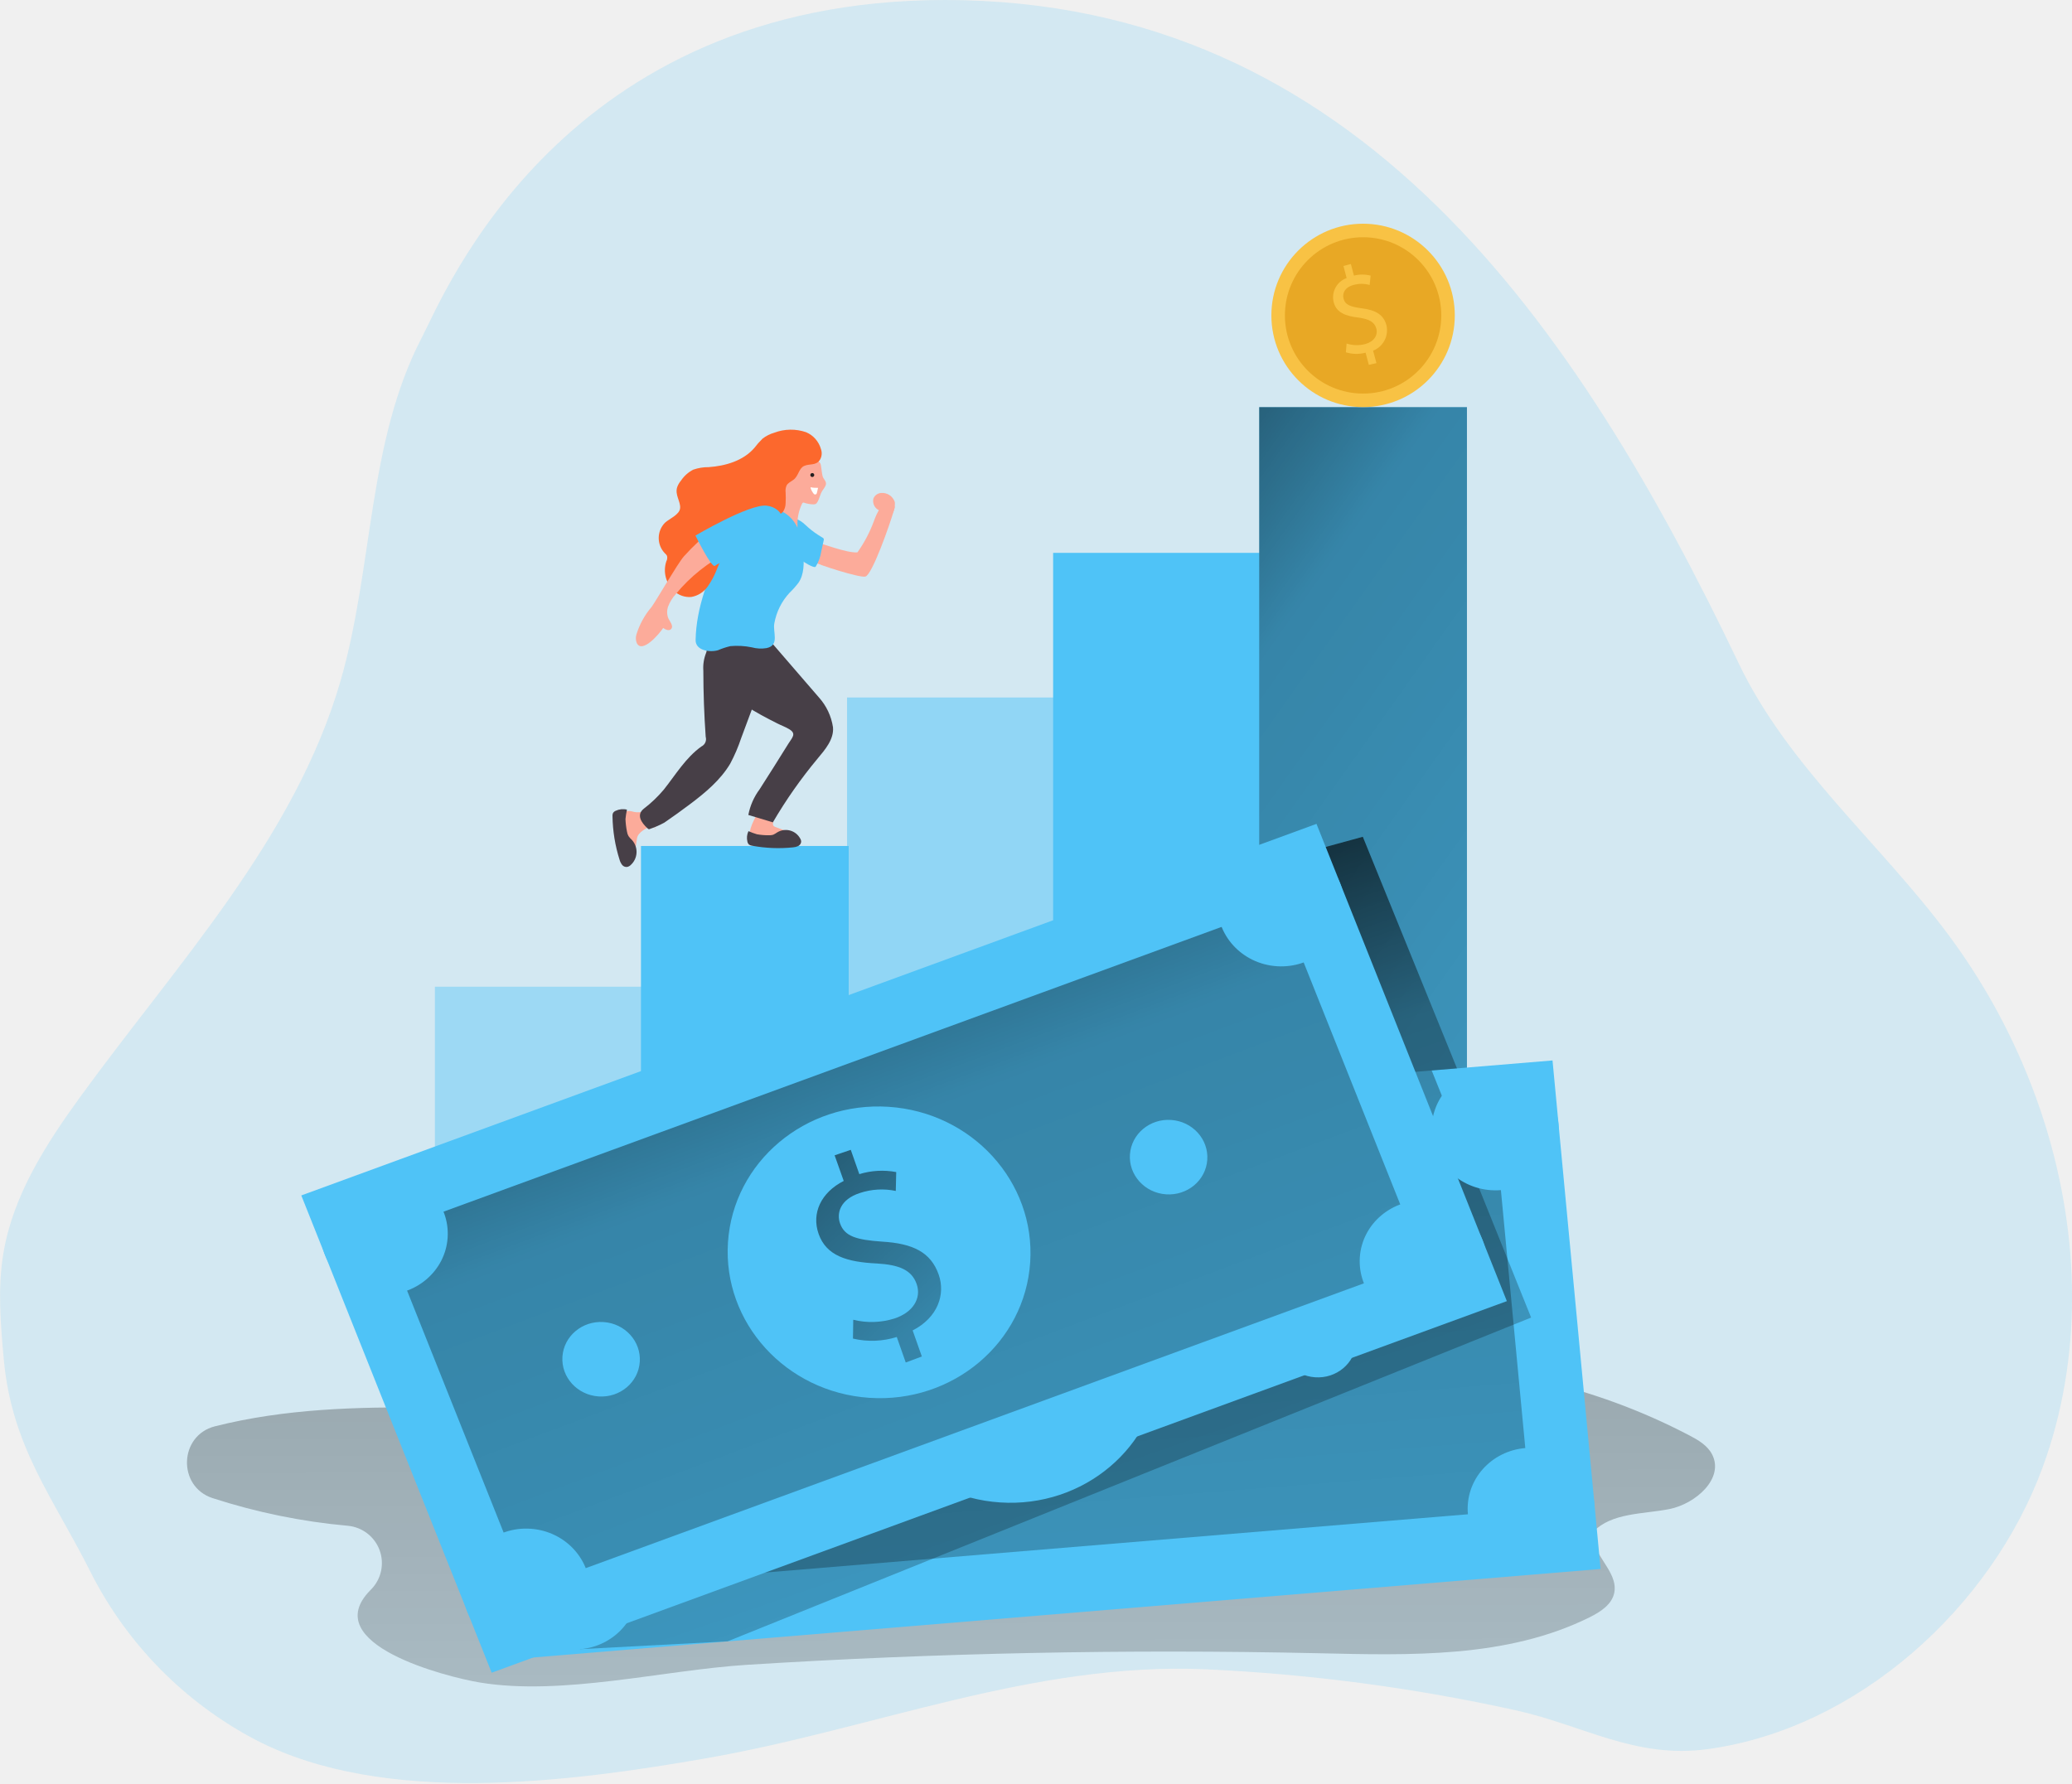
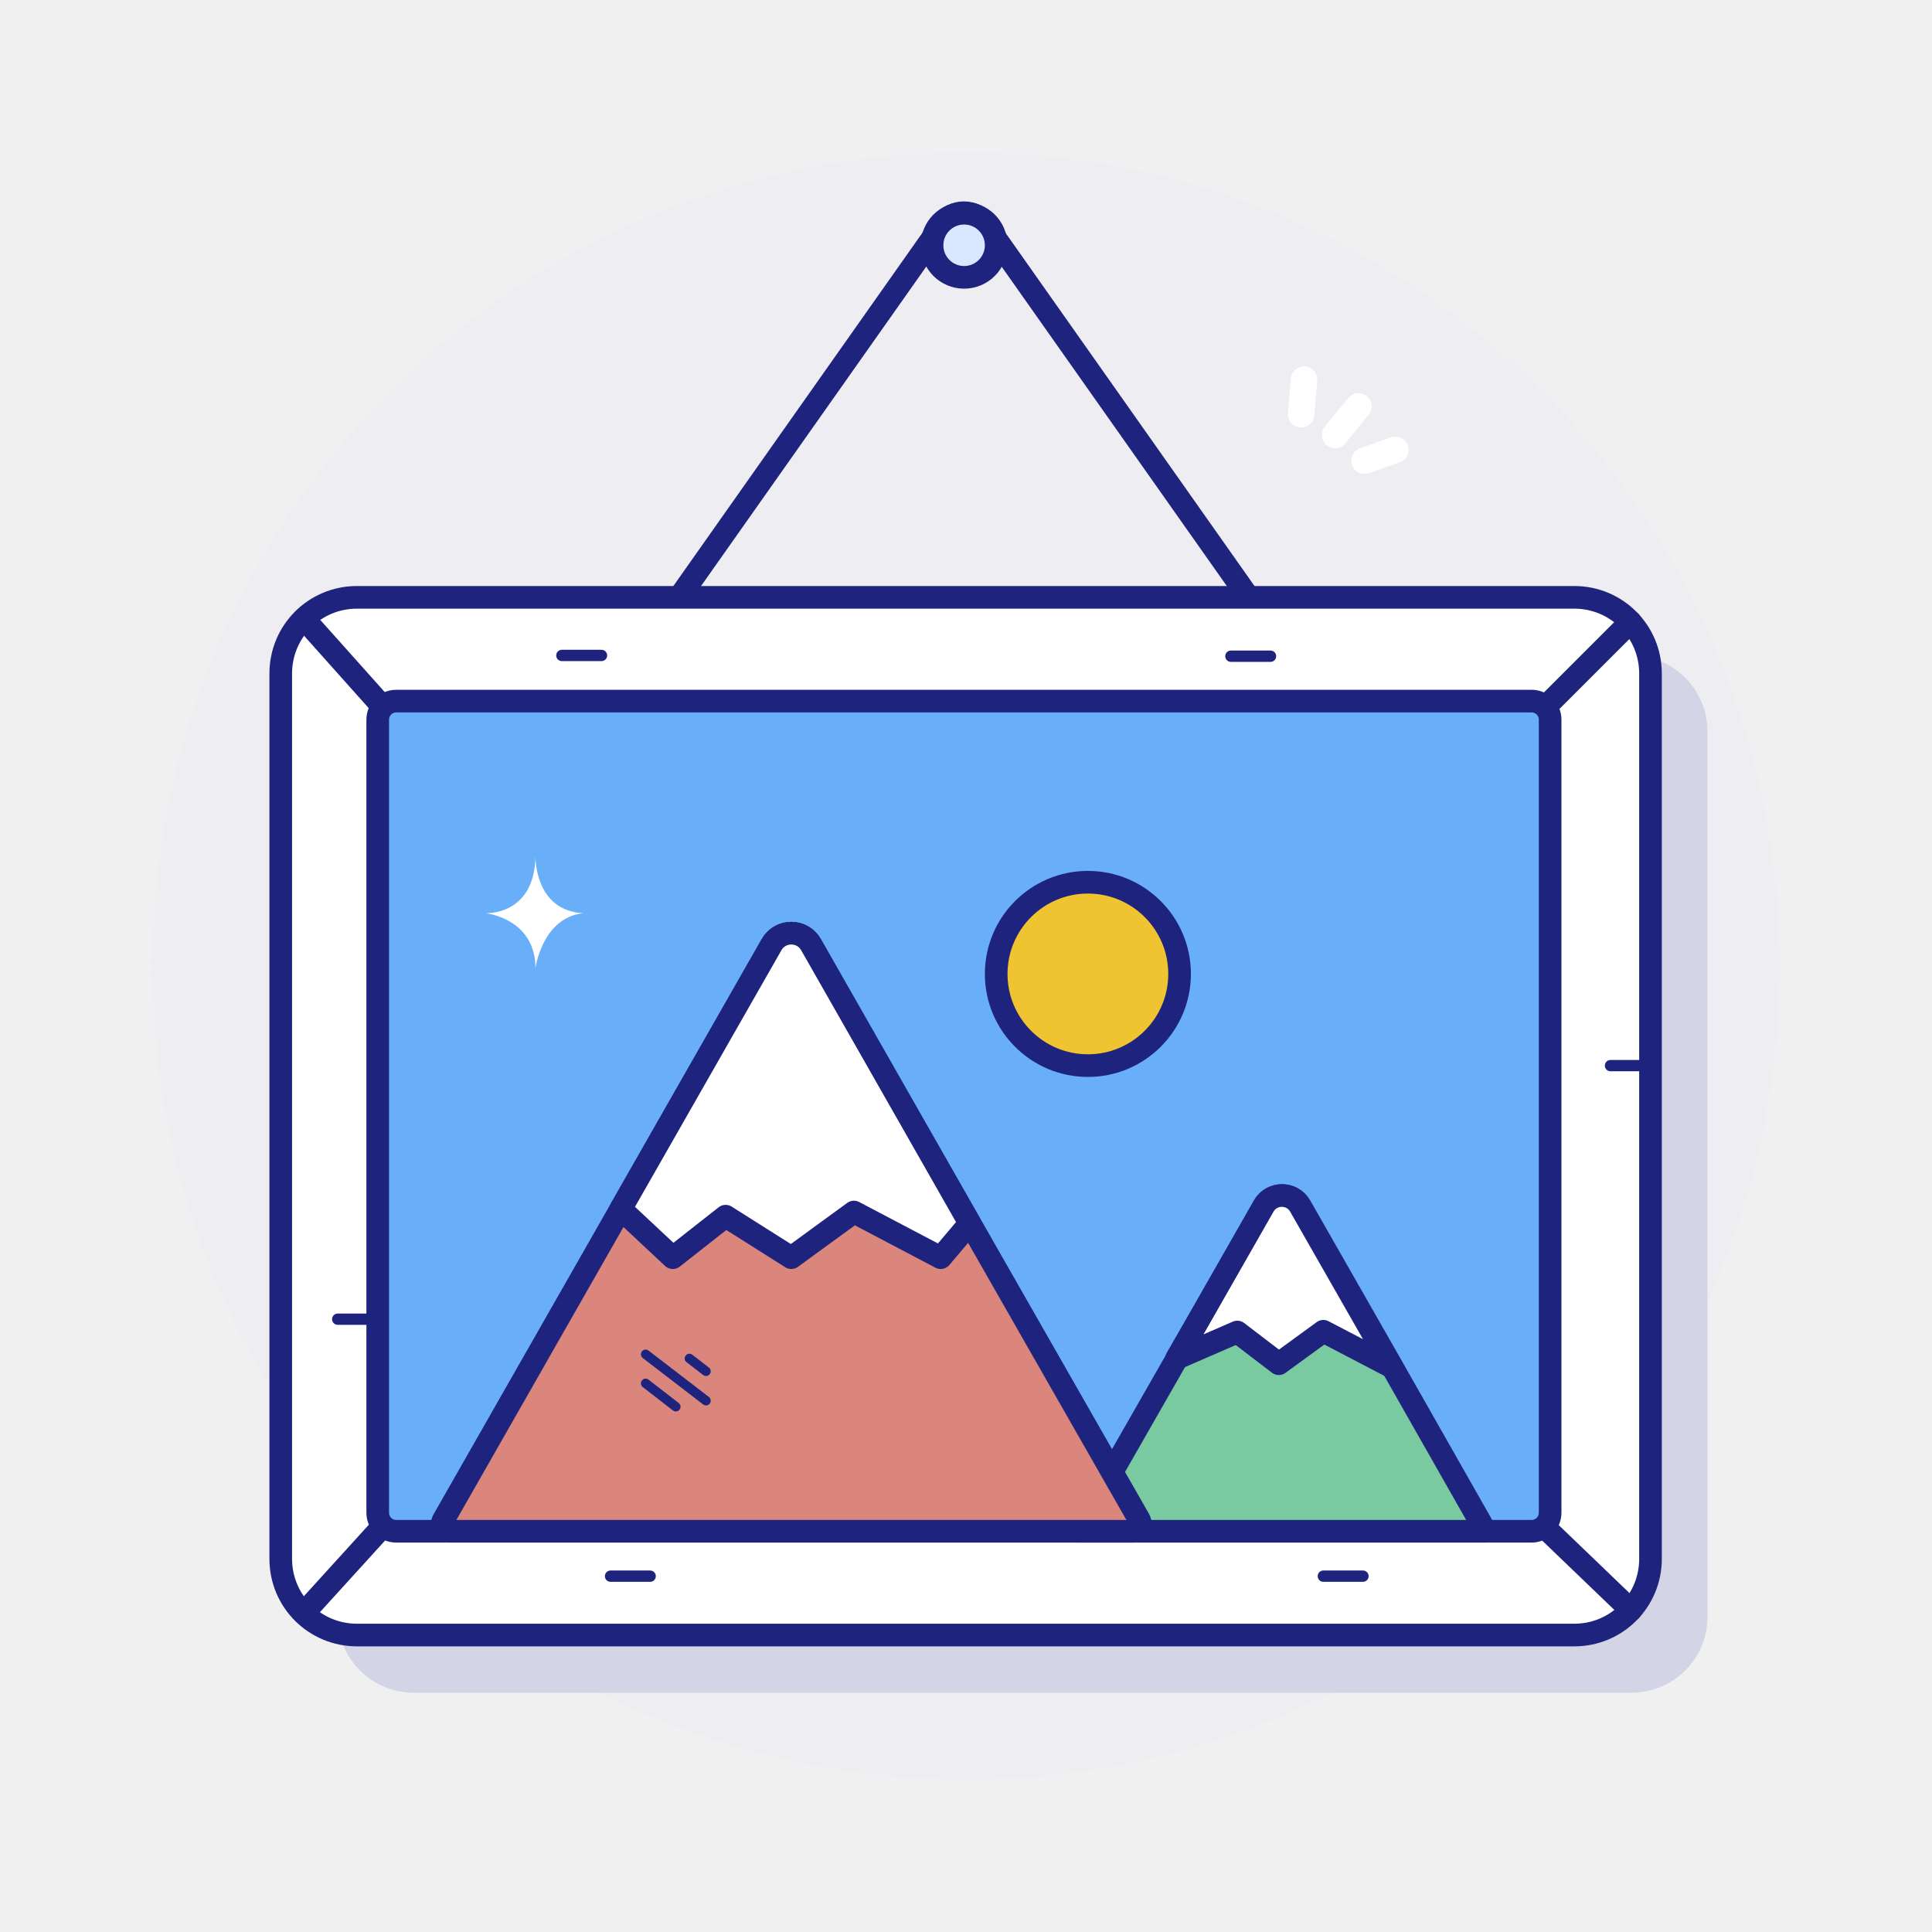
- <svg xmlns="http://www.w3.org/2000/svg" xmlns:xlink="http://www.w3.org/1999/xlink" data-name="Layer 1" viewBox="0 0 378.44 325.79">
-   <defs>
-     <linearGradient id="a" x1="191.25" y1="158.09" x2="192.05" y2="476.39" gradientUnits="userSpaceOnUse">
-       <stop offset=".01" />
-       <stop offset=".08" stop-opacity=".69" />
-       <stop offset=".21" stop-opacity=".32" />
-       <stop offset="1" stop-opacity="0" />
-     </linearGradient>
-     <linearGradient id="c" x1="153.7" y1="76.33" x2="494.53" y2="317.88" xlink:href="#a" />
-     <linearGradient id="b" x1="-794.43" y1="3080.09" x2="-800.45" y2="2521.18" gradientTransform="matrix(1 -.09 -.09 -1 1238.09 3066.63)" gradientUnits="userSpaceOnUse">
-       <stop offset=".01" />
-       <stop offset=".13" stop-opacity=".69" />
-       <stop offset=".25" stop-opacity=".32" />
-       <stop offset="1" stop-opacity="0" />
-     </linearGradient>
-     <linearGradient id="d" x1="153.04" y1="153.04" x2="254.24" y2="445.05" xlink:href="#a" />
-     <linearGradient id="e" x1="-830.51" y1="2995.42" x2="-626.59" y2="2515.18" gradientTransform="matrix(1 -.09 -.09 -1 1233.14 3058.69)" xlink:href="#b" />
-     <linearGradient id="f" x1="-380.13" y1="3379.83" x2="-386.16" y2="2820.37" gradientTransform="scale(1 -1) rotate(21.2 9102.062 2922.28)" xlink:href="#b" />
-     <linearGradient id="g" x1="-416.66" y1="3296.14" x2="-210.79" y2="2811.34" gradientTransform="scale(1 -1) rotate(21.2 9094.739 2897.204)" xlink:href="#b" />
-   </defs>
-   <path d="M373.5 205.35a116.22 116.22 0 00-17.6-34.53c-12.51-16.82-29.29-30.71-38.33-49.62C288.09 59.56 247.94.06 172.65 0 102.72 0 81.2 53.7 77.08 61.59c-10 19.15-8.87 42.08-14.89 62.83-8.39 28.89-29.91 51.69-47.56 76-6.26 8.64-12.23 17.94-14 28.46-1.08 6.44-.53 13 .07 19.54 1.47 15.91 9 25.15 15.77 38.63a70.55 70.55 0 0030.32 30.85c23.44 12.09 57.17 7.69 82.37 3.28 30.55-5.34 59.59-17.61 91.13-16.22a332.78 332.78 0 0156.48 7.47c12.56 2.78 21.88 8.92 35.15 7.11 27.43-3.75 51.77-25.94 61.14-51.43 7.37-20.05 6.85-42.23.44-62.76z" fill="#4fc3f7" opacity=".18" style="isolation:isolate" />
-   <path d="M85.64 302.29l-.16.16c-9.72 9.85 13.91 15.85 20 16.86 15.06 2.49 33.52-2.26 48.76-3.23q52-3.27 104.25-2.12c16.88.38 34.57.94 49.7-6.57 2-1 4.07-2.34 4.49-4.49.79-4-4.53-7.17-3.84-11.14 3.45-3.51 9.05-3.18 13.88-4.13s10.09-5.62 7.82-10c-.84-1.63-2.53-2.62-4.16-3.47-18.05-9.44-35.92-12.74-56.28-14.06-45.51-2.93-89.1 2.28-134.1 7.9-26.65 3.33-53.12-2-78.91 4.51-6.57 1.67-6.87 11-.44 13.11a113.05 113.05 0 0024.73 5.06 6.85 6.85 0 014.26 11.61z" transform="translate(-17.84 -11.94)" fill="url(#a)" />
-   <path fill="#4fc3f7" d="M79.43 180.26h37.94v33.05H79.43z" opacity=".41" />
-   <path fill="#4fc3f7" d="M117.07 154.55h37.94v58.75h-37.94z" />
-   <path fill="#4fc3f7" d="M154.71 127.42h37.94v85.89h-37.94z" opacity=".5" />
-   <path fill="#4fc3f7" d="M192.35 101h37.94v112.3h-37.94z" />
-   <path fill="#4fc3f7" d="M229.99 74.38h37.94v138.93h-37.94z" />
-   <path fill="url(#c)" d="M229.99 74.38h37.94v138.93h-37.94z" />
-   <path fill="#4fc3f7" d="M85.7 210.14l197.86-16.41 8.78 92.9-197.87 16.41-8.77-92.9z" />
-   <path fill="url(#b)" d="M98.33 220.78l174.75-14.49 6.56 69.39-174.75 14.49-6.56-69.39z" />
-   <path fill="url(#d)" d="M132.89 299.85l146.76-59.15-18.16-45.14 4.62-.38-17.2-42.31-25 6.85-11.84 8.7-106.13 132.86 26.95-1.43z" />
-   <ellipse cx="202.25" cy="259.82" rx="26.64" ry="27.66" transform="rotate(-86.23 186.963 263.38)" fill="#4fc3f7" />
-   <path d="M201.24 280.45l-.26-4.92a14.92 14.92 0 01-7.78-1.82l1-3.28a13.81 13.81 0 007.29 1.75c3.58-.16 5.86-2.23 5.72-5s-2.18-4.21-6-5.51c-5.22-1.7-8.49-3.78-8.71-8-.22-4 2.57-7.17 7.15-8.1l-.26-4.91 3.11-.15.24 4.68a14.14 14.14 0 016.6 1.4l-1.05 3.3a12.45 12.45 0 00-6.4-1.37c-3.86.17-5.19 2.46-5.09 4.39.14 2.5 2.06 3.67 6.47 5.22 5.29 1.79 8 4.19 8.24 8.48.2 3.81-2.37 7.51-7.47 8.56l.26 5z" transform="translate(-17.84 -11.94)" fill="url(#e)" />
-   <ellipse cx="147.81" cy="265.22" rx="6.81" ry="7.08" transform="rotate(-86.23 132.52 268.779)" fill="#4fc3f7" />
-   <ellipse cx="256.85" cy="256.18" rx="6.81" ry="7.08" transform="rotate(-86 242.664 259.178)" fill="#4fc3f7" />
-   <ellipse cx="290.93" cy="218.22" rx="11.17" ry="11.6" transform="rotate(-86.23 275.641 221.777)" fill="#4fc3f7" />
-   <ellipse cx="297.49" cy="287.59" rx="11.17" ry="11.6" transform="rotate(-86.23 282.21 291.154)" fill="#4fc3f7" />
-   <ellipse cx="116.17" cy="232.71" rx="11.17" ry="11.6" transform="rotate(-86.23 100.878 236.276)" fill="#4fc3f7" />
-   <ellipse cx="122.74" cy="302.08" rx="11.17" ry="11.6" transform="rotate(-86.23 107.451 305.648)" fill="#4fc3f7" />
-   <path fill="#4fc3f7" d="M55.03 218.39l185.42-67.88 34.77 87.19L89.8 305.58l-34.77-87.19z" />
-   <path fill="url(#f)" d="M70.18 225.32l163.76-59.95 25.98 65.12-163.76 59.95-25.98-65.12z" />
-   <ellipse cx="178.4" cy="240.71" rx="26.64" ry="27.66" transform="rotate(-86.23 163.11 244.274)" fill="#4fc3f7" />
-   <path d="M183.27 260.85l-1.64-4.66a15.05 15.05 0 01-8 .29l.05-3.44a13.85 13.85 0 007.5-.22c3.4-1.1 5-3.7 4.08-6.31S182 243 178 242.76c-5.5-.26-9.23-1.41-10.64-5.39-1.34-3.8.44-7.58 4.58-9.69l-1.66-4.68 2.95-1 1.56 4.44a14.11 14.11 0 016.74-.38l-.08 3.45a12.52 12.52 0 00-6.54.37c-3.66 1.18-4.29 3.73-3.64 5.56.84 2.38 3 3 7.69 3.33 5.59.33 8.88 1.92 10.32 6 1.28 3.62-.14 7.86-4.75 10.22l1.68 4.76z" transform="translate(-17.84 -11.94)" fill="url(#g)" />
-   <ellipse cx="127.63" cy="260.24" rx="6.81" ry="7.08" transform="rotate(-86.23 112.342 263.806)" fill="#4fc3f7" />
-   <ellipse cx="229.81" cy="222.84" rx="6.81" ry="7.08" transform="rotate(-86 215.488 225.894)" fill="#4fc3f7" />
-   <ellipse cx="251.79" cy="177.3" rx="11.17" ry="11.6" transform="rotate(-86.23 236.501 180.862)" fill="#4fc3f7" />
-   <ellipse cx="277.77" cy="242.4" rx="11.17" ry="11.6" transform="rotate(-86.23 262.483 245.957)" fill="#4fc3f7" />
-   <ellipse cx="88.02" cy="237.26" rx="11.17" ry="11.6" transform="rotate(-86.23 72.731 240.82)" fill="#4fc3f7" />
-   <ellipse cx="114" cy="302.35" rx="11.17" ry="11.6" transform="rotate(-86.23 98.708 305.92)" fill="#4fc3f7" />
-   <path d="M113.21 148.77a.77.77 0 00-.14.21 5.25 5.25 0 000 2.4 26.38 26.38 0 001.25 5.1 1 1 0 00.23.42.66.66 0 00.87-.07 1.84 1.84 0 00.42-.85 23.77 23.77 0 00.5-2.8c.17-1.2 1.79-1.88 2.72-2.42a.45.45 0 00.19-.17c0-.1.56 1.17.53 1.07a14.43 14.43 0 00-.85-2.12c0-.06-.6-1.51-.65-1.54s-.21 0-.3.06a3.48 3.48 0 01-2.48.19 2.46 2.46 0 00-2.29.52z" fill="#fcab9a" />
-   <path d="M114.51 147.91a3.12 3.12 0 00-2.06.21 1.05 1.05 0 00-.5.43 1.26 1.26 0 00-.08.61 27.71 27.71 0 001.29 7.9 2.82 2.82 0 00.45.92 1 1 0 00.91.4 1.25 1.25 0 00.64-.32 3.23 3.23 0 00.25-4.62 4.09 4.09 0 01-.62-.7 2.45 2.45 0 01-.28-.84 14.5 14.5 0 01-.27-2.27 15.85 15.85 0 01.27-1.72zM135.37 134.85a30.14 30.14 0 01-2 4.66c-1.78 3-4.57 5.32-7.38 7.43a127.03 127.03 0 01-4.65 3.34 16.72 16.72 0 01-2.56 1.13.49.49 0 01-.28.07.44.44 0 01-.2-.13c-1.22-1.09-2.08-2.5-.74-3.59a23.11 23.11 0 003.69-3.52c2.16-2.72 4-5.83 6.86-7.87a1.49 1.49 0 00.78-1.77q-.42-6-.43-12.07a7.36 7.36 0 01.5-3.24c1.23-2.55 5.68-2.87 8.08-2.64a3 3 0 011.59.47c2.75 2.17 1.52 4.88.54 7.52z" fill="#473f47" />
-   <path d="M148.61 102.61c.52.46 8.43 3 9.45 2.72 1.21-.31 4.36-9.16 5.3-12.39a.7.7 0 000-.55.52.52 0 00-.18-.18c-1.94-1.25-3.1 1.69-3.57 3a24.58 24.58 0 01-3 5.7c-2 .16-6.81-1.77-7.39-1.79a1.69 1.69 0 00-1.53.87c-.45.96.22 1.97.92 2.62z" fill="#fcab9a" />
-   <path d="M149.47 97.75c.24.16.48.31.73.45a.47.47 0 01.25.23.46.46 0 010 .26l-.47 2.14a7 7 0 01-1 2.69c-.29.39-2.41-1-2.71-1.23a8.84 8.84 0 01-2.27-2.17 3.93 3.93 0 01-.65-1.23 4.94 4.94 0 01.47-3.18c.83-1.61 2.21-.82 3.27.17a15.47 15.47 0 002.38 1.87z" fill="#4fc3f7" />
-   <path d="M137.25 153.2a.81.81 0 00.16.16 5 5 0 002.2.48 24.24 24.24 0 004.89-.19 1 1 0 00.44-.13.61.61 0 00.09-.8 1.66 1.66 0 00-.7-.55 21.87 21.87 0 00-2.47-1c-.37-.14-.69-.2-.69-.67a1.75 1.75 0 01.14-.64l.26-.76c.09-.27.18-.6 0-.81a.77.77 0 00-.44-.19 10.59 10.59 0 00-2.25-.21.31.31 0 00-.21.05.31.31 0 00-.09.14c-.53 1.23-2.32 3.85-1.33 5.12z" fill="#fcab9a" />
-   <path d="M130.79 113.81s-4 5.6.11 10.58c2.87 3.46 7.16 5.81 11.11 7.79.69.35 1.51.64 2.18 1.06 1.31.81.5 1.51-.19 2.61-1.73 2.8-3.49 5.57-5.26 8.34a11.44 11.44 0 00-2.06 4.69l4.48 1.35a85.85 85.85 0 018.19-11.67c1.32-1.58 3-3.51 2.79-5.71a10.48 10.48 0 00-2.57-5.44l-8.41-9.74z" fill="#473f47" />
-   <path d="M150.26 87.06c.14.42.54.74.6 1.19s-.39 1-.68 1.43c-.4.63-.5 1.42-.9 2.06a.81.81 0 01-.32.34 1.4 1.4 0 01-.41.06 5.61 5.61 0 01-1.57-.26.46.46 0 00-.3-.07.5.5 0 00-.2.23 8.57 8.57 0 00-.83 4c0 .44 0 1-.36 1.23a.79.79 0 01-.45.11c-1 0-1.83-.92-2.33-1.84a11.85 11.85 0 01-1-2.6 2.22 2.22 0 01-.09-.81 2.49 2.49 0 01.33-.91 17.45 17.45 0 001.25-3.19 14 14 0 011.47-4.11 2.28 2.28 0 011.11-.92 3 3 0 011.58.06 4.2 4.2 0 012.67 1.59c.17.32.26 1.89.43 2.41z" fill="#fcab9a" />
-   <path d="M140 118.4a6.26 6.26 0 01-2.69-.14 13.47 13.47 0 00-3.91-.22 13.71 13.71 0 00-2.27.75c-1.46.43-4.11.07-4.08-1.86.11-6 2.43-11.71 5-17.13 1.09-2.33 2.34-4.75 4.52-6.1a6.29 6.29 0 019.13 2.79 12.8 12.8 0 011 4.42c.17 1.9.2 4-.86 5.55a16 16 0 01-1.65 1.85 11.07 11.07 0 00-2.76 5.55c-.33 1.6 1.03 4.04-1.43 4.54z" fill="#4fc3f7" />
-   <path d="M149.77 83.98c-.72 1.15-1.93.68-2.92 1.15s-1 1.91-2 2.57c-.42.31-.94.53-1.19 1a2.5 2.5 0 00-.17 1.28 17.8 17.8 0 010 1.93 2.82 2.82 0 01-.5 1.61c-.73.85-2.07.62-3.19.73-2.19.22-2.93 2.29-4.38 3.69-.71.69-1.5 1.29-2.15 2a14.33 14.33 0 00-2.31 4 14.6 14.6 0 01-1.71 3.22 4.61 4.61 0 01-3 1.9 4.14 4.14 0 01-3.14-1.09 5.16 5.16 0 01-1.41-5.42 1.39 1.39 0 00.13-1 1.47 1.47 0 00-.39-.47 4 4 0 010-5.57c.79-.75 2.68-1.46 2.78-2.69s-1-2.43-.53-3.84a3.89 3.89 0 01.69-1.18 5.94 5.94 0 012.24-2 8.3 8.3 0 012.82-.46c3.08-.22 6.3-1.16 8.33-3.5a15.38 15.38 0 011.51-1.71 6.35 6.35 0 012.14-1.08 8.54 8.54 0 015.81-.09 4.73 4.73 0 012.71 3.08 2.29 2.29 0 01-.17 1.94z" fill="#fc682d" />
-   <path d="M149.42 89.12c-.39 0-1 0-1.35-.11-.12.24.46 1.13.59 1.24a.33.33 0 00.44 0 .44.44 0 00.11-.25l.21-.89" fill="#fff" />
-   <circle cx="148.36" cy="86.78" r=".36" fill="#231f20" />
-   <path d="M160.9 90.06a1.64 1.64 0 00-1.37 1 1.88 1.88 0 00.74 2 4.72 4.72 0 002.11.77.77.77 0 00.65-.09.79.79 0 00.19-.39 4 4 0 00.22-1.6 2.42 2.42 0 00-2.54-1.69z" fill="#fcab9a" />
-   <path d="M136.7 151.84a2.89 2.89 0 00-.19 1.92 1 1 0 00.3.54 1.26 1.26 0 00.54.2 26.29 26.29 0 007.51.3 2.66 2.66 0 00.93-.24 1 1 0 00.54-.76 1.15 1.15 0 00-.18-.62 3 3 0 00-4.19-1.12 4.74 4.74 0 01-.75.44 2.52 2.52 0 01-.82.09 11.82 11.82 0 01-2.14-.18 13.75 13.75 0 01-1.55-.57z" fill="#473f47" />
-   <path d="M132.16 97.31c-.86 0-1-1.38-1.69-.84a42.73 42.73 0 00-5.57 5.18c-1.18 1.36-5.09 8.14-5.89 9.23a14.11 14.11 0 00-2.76 5 2.34 2.34 0 00.06 1.61c1 2 4.23-1.83 4.81-2.77.44.32 1.1.6 1.46.19.5-.56-.26-1.4-.5-1.92a3.06 3.06 0 01-.06-2.17 7.27 7.27 0 011.4-2.28 30.06 30.06 0 019.72-7.74c.54-.27 1.15-.59 1.31-1.17a1.41 1.41 0 00-.07-.86 2.29 2.29 0 00-2.22-1.46z" fill="#fcab9a" />
-   <path d="M141.16 98.11s-10 4.75-10.58 5.26-3.56-5.53-3.56-5.53 9.86-5.82 13-5.46 4.26 3.75 1.14 5.73z" fill="#4fc3f7" />
-   <path d="M177.92 70.17v-.64" fill="none" />
-   <circle cx="248.96" cy="57.62" r="16.75" fill="#f8c244" />
-   <circle cx="248.96" cy="57.62" r="14.28" fill="#e8a825" />
-   <path d="M250.01 66.65l-.59-2.22a6.48 6.48 0 01-3.6-.07l.13-1.6a6 6 0 003.38.1c1.57-.41 2.38-1.59 2.05-2.83s-1.37-1.73-3.17-2c-2.47-.28-4.12-.92-4.62-2.82a3.72 3.72 0 012.37-4.41l-.59-2.21 1.36-.36.56 2.12a6.18 6.18 0 013.05 0l-.18 1.71a5.38 5.38 0 00-2.95 0c-1.69.45-2.05 1.62-1.82 2.5.3 1.14 1.26 1.49 3.37 1.77 2.51.32 3.95 1.16 4.47 3.1a4 4 0 01-2.44 4.63l.61 2.28z" fill="#f8c244" />
+ <svg xmlns="http://www.w3.org/2000/svg" width="256px" height="256px" viewBox="0 0 512 512" id="Layer_1" version="1.1" xml:space="preserve" fill="#000000">
+   <g id="SVGRepo_bgCarrier" stroke-width="0" />
+   <g id="SVGRepo_tracerCarrier" stroke-linecap="round" stroke-linejoin="round" />
+   <g id="SVGRepo_iconCarrier">
+     <style type="text/css"> .st0{fill:#EEEDF2;} .st1{fill:none;stroke:#1E247E;stroke-width:6;stroke-linecap:round;stroke-miterlimit:10;} .st2{fill:#EFC12F;stroke:#1E247E;stroke-width:6;stroke-linecap:round;stroke-miterlimit:10;} .st3{fill:none;stroke:#1E247E;stroke-width:3;stroke-linecap:round;stroke-miterlimit:10;} .st4{fill:#FFFFFF;stroke:#1E247E;stroke-width:3;stroke-linecap:round;stroke-miterlimit:10;} .st5{fill:#FCF5F2;stroke:#1E247E;stroke-width:5;stroke-linecap:round;stroke-miterlimit:10;} .st6{fill:#FCF5F2;stroke:#1E247E;stroke-width:6;stroke-linecap:round;stroke-miterlimit:10;} .st7{fill:#1E247E;} .st8{fill:none;stroke:#1E247E;stroke-width:4;stroke-linecap:round;stroke-miterlimit:10;} .st9{fill:#EAB8B1;} .st10{fill:#DC9695;stroke:#1E247E;stroke-width:4;stroke-linecap:round;stroke-miterlimit:10;} .st11{fill:#EECED1;stroke:#1E247E;stroke-width:3;stroke-linecap:round;stroke-miterlimit:10;} .st12{fill:#CB7272;stroke:#1E247E;stroke-width:3;stroke-linecap:round;stroke-miterlimit:10;} .st13{fill:#D3D5E7;stroke:#1E247E;stroke-width:6;stroke-linecap:round;stroke-miterlimit:10;} .st14{fill:#D3D5E7;} .st15{fill:#FFFFFF;stroke:#1E247E;stroke-width:5;stroke-linecap:round;stroke-miterlimit:10;} .st16{fill:#FFFFFF;stroke:#1E247E;stroke-width:4;stroke-linecap:round;stroke-miterlimit:10;} .st17{fill:#ECECEE;} .st18{fill:#DA867D;stroke:#1E247E;stroke-width:4;stroke-linecap:round;stroke-miterlimit:10;} .st19{fill:#FCF5F2;stroke:#1E247E;stroke-width:4;stroke-linecap:round;stroke-miterlimit:10;} .st20{fill:#69AEF8;stroke:#1E247E;stroke-width:6;stroke-linecap:round;stroke-miterlimit:10;} .st21{opacity:0.4;fill:#FFFFFF;} .st22{opacity:0.7;fill:#FFFFFF;} .st23{fill:#69ADF7;stroke:#1E247E;stroke-width:2.5;stroke-linecap:round;stroke-miterlimit:10;} .st24{fill:none;stroke:#FFFFFF;stroke-width:7;stroke-linecap:round;stroke-miterlimit:10;} .st25{fill:none;stroke:#1E247E;stroke-width:2.5;stroke-linecap:round;stroke-miterlimit:10;} .st26{fill:#F0C330;stroke:#1E247E;stroke-width:6;stroke-linecap:round;stroke-miterlimit:10;} .st27{opacity:0.3;} .st28{fill:#FFFFFF;} .st29{fill:#79CAA1;stroke:#1E247E;stroke-width:6;stroke-linecap:round;stroke-miterlimit:10;} .st30{fill:#DA867D;stroke:#1E247E;stroke-width:6;stroke-linecap:round;stroke-miterlimit:10;} .st31{fill:#FFFFFF;stroke:#1E247E;stroke-width:6;stroke-linecap:round;stroke-miterlimit:10;} .st32{fill:#DBE7FE;stroke:#1E247E;stroke-width:5;stroke-linecap:round;stroke-miterlimit:10;} .st33{fill:#F2F3F3;} .st34{fill:none;stroke:#1E247E;stroke-width:6;stroke-linecap:round;stroke-linejoin:round;stroke-miterlimit:10;} .st35{fill:#DBE7FE;stroke:#1E247E;stroke-width:6;stroke-linecap:round;stroke-linejoin:round;stroke-miterlimit:10;} .st36{fill:#EFC230;stroke:#1E247E;stroke-width:6;stroke-linecap:round;stroke-linejoin:round;stroke-miterlimit:10;} .st37{fill:none;stroke:#1E247E;stroke-width:3;stroke-linecap:round;stroke-linejoin:round;stroke-miterlimit:10;} .st38{fill:#F0C330;stroke:#1E247E;stroke-width:6;stroke-linecap:round;stroke-linejoin:round;stroke-miterlimit:10;} .st39{fill:#79CAA1;stroke:#1E247E;stroke-width:6;stroke-linecap:round;stroke-linejoin:round;stroke-miterlimit:10;} .st40{fill:#FFFFFF;stroke:#1E247E;stroke-width:6;stroke-linecap:round;stroke-linejoin:round;stroke-miterlimit:10;} .st41{fill:#DA867D;stroke:#1E247E;stroke-width:6;stroke-linecap:round;stroke-linejoin:round;stroke-miterlimit:10;} .st42{fill:#DBE7FE;stroke:#1E247E;stroke-width:6;stroke-linejoin:round;stroke-miterlimit:10;} .st43{fill:none;stroke:#1E247E;stroke-width:6;stroke-linejoin:round;stroke-miterlimit:10;} .st44{opacity:0.7;} .st45{fill:#FFFFFF;stroke:#1E247E;stroke-width:6;stroke-linejoin:round;stroke-miterlimit:10;} .st46{fill:none;stroke:#FFFFFF;stroke-width:3;stroke-linecap:round;stroke-linejoin:round;stroke-miterlimit:10;} .st47{fill:none;stroke:#1E247E;stroke-width:5;stroke-linecap:round;stroke-miterlimit:10;} .st48{fill:#DBE7FE;stroke:#1E247E;stroke-width:6;stroke-linecap:round;stroke-miterlimit:10;} .st49{opacity:0.1;fill:#BDBDBD;} .st50{fill:#69AEF8;stroke:#1E247E;stroke-width:6;stroke-linecap:round;stroke-linejoin:round;stroke-miterlimit:10;} .st51{fill:#79CAA1;stroke:#1E247E;stroke-width:5;stroke-miterlimit:10;} .st52{fill:#D2D4E6;stroke:#1E247E;stroke-width:5;stroke-linecap:round;stroke-miterlimit:10;} .st53{fill:#69AEF8;stroke:#1E247E;stroke-width:5;stroke-miterlimit:10;} .st54{opacity:0.2;fill:none;stroke:#1E247E;stroke-width:5;stroke-linecap:round;stroke-miterlimit:10;} .st55{fill:none;stroke:#1E247E;stroke-width:2.5;stroke-linecap:round;stroke-linejoin:round;stroke-miterlimit:10;} .st56{fill:#69AEF8;stroke:#1E247E;stroke-width:6;stroke-miterlimit:10;} .st57{fill:#DBE7FE;} .st58{fill:#FFFFFF;stroke:#1E247E;stroke-width:6;stroke-miterlimit:10;} .st59{fill:#D9857D;stroke:#1E247E;stroke-width:5;stroke-miterlimit:10;} .st60{fill:none;stroke:#D3D5E7;stroke-width:4.79;stroke-linecap:round;stroke-miterlimit:10;} .st61{fill:#D2D4E6;stroke:#D3D5E7;stroke-width:4.79;stroke-linecap:round;stroke-miterlimit:10;} .st62{fill:#D2D4E6;stroke:#D3D5E7;stroke-width:5.5;stroke-linecap:round;stroke-miterlimit:10;} .st63{fill:none;stroke:#D3D5E7;stroke-width:5.5;stroke-linecap:round;stroke-miterlimit:10;} .st64{fill:#79CAA1;} .st65{fill:#F0C330;} .st66{fill:#79CAA1;stroke:#1E247E;stroke-width:6;stroke-miterlimit:10;} .st67{opacity:0.8;fill:#FFFFFF;} .st68{fill:#DA867D;stroke:#1E247E;stroke-width:6;stroke-miterlimit:10;} .st69{fill:#F0C330;stroke:#1E247E;stroke-width:5;stroke-miterlimit:10;} .st70{fill:#D2D4E6;} .st71{fill:#EEBDBC;stroke:#D3D5E7;stroke-width:5.5;stroke-linecap:round;stroke-miterlimit:10;} .st72{fill:#D3D5E7;stroke:#D3D5E7;stroke-width:5.5;stroke-linecap:round;stroke-miterlimit:10;} </style>
+     <g>
+       <g id="Gallery">
+         <circle class="st0" cx="256" cy="256" id="Background_19_" r="215.6" />
+         <g id="Picture_in_frame">
+           <g id="Sparkles_18_">
+             <line class="st24" id="Bottom_64_" x1="369.8" x2="361.6" y1="119.2" y2="122.1" />
+             <line class="st24" id="Middle_54_" x1="360" x2="353.8" y1="107.7" y2="115.3" />
+             <line class="st24" id="Top_66_" x1="344.8" x2="345.6" y1="109.8" y2="100.6" />
+           </g>
+           <path class="st14" d="M432.3,448.6H109.7c-11.2,0-20.2-9-20.2-20.2V193.9c0-11.2,9-20.2,20.2-20.2h322.6 c11.2,0,20.2,9,20.2,20.2v234.6C452.5,439.6,443.5,448.6,432.3,448.6z" id="Shadow_51_" />
+           <path class="st34" d="M180,158.3l69.8-99c2.8-3.9,8.5-3.9,11.3,0l69.8,99" id="Wire" />
+           <circle class="st35" cx="255.5" cy="65" id="Pin_1_" r="8.5" />
+           <g id="Frame_1_">
+             <path class="st31" d="M417.2,433.3H94.6c-11.2,0-20.2-9-20.2-20.2V178.5c0-11.2,9-20.2,20.2-20.2h322.6 c11.2,0,20.2,9,20.2,20.2v234.6C437.4,424.3,428.4,433.3,417.2,433.3z" id="Shape_72_" />
+             <g id="Corner_lines_1_">
+               <line class="st36" id="_x34_th_8_" x1="80.5" x2="101.5" y1="427.5" y2="404.4" />
+               <line class="st36" id="_x33_rd_16_" x1="432.2" x2="409.2" y1="426.7" y2="404.6" />
+               <line class="st36" id="_x32_nd_17_" x1="432.1" x2="409.5" y1="164.8" y2="187.4" />
+               <line class="st36" id="_x31_st_17_" x1="80.6" x2="101.5" y1="164" y2="187.4" />
+             </g>
+             <g id="Small_lines">
+               <line class="st37" id="Top_left_1_" x1="148.9" x2="159.4" y1="173.7" y2="173.7" />
+               <line class="st37" id="Top_right_1_" x1="326.2" x2="336.7" y1="173.9" y2="173.9" />
+               <line class="st37" id="Right_45_" x1="89.5" x2="100" y1="349.6" y2="349.6" />
+               <line class="st37" id="Bottom_left_1_" x1="161.8" x2="172.3" y1="417.7" y2="417.7" />
+               <line class="st37" id="Bottom_right_1_" x1="350.7" x2="361.2" y1="417.7" y2="417.7" />
+               <line class="st37" id="Left_46_" x1="426.8" x2="437.3" y1="282.4" y2="282.4" />
+             </g>
+           </g>
+           <g id="Picture">
+             <path class="st20" d="M405.9,405.8H105c-2.7,0-4.9-2.2-4.9-4.9V190.7c0-2.7,2.2-4.9,4.9-4.9h300.9 c2.7,0,4.9,2.2,4.9,4.9v210.2C410.8,403.6,408.6,405.8,405.9,405.8z" id="Shape_71_" />
+             <circle class="st38" cx="288.3" cy="258.1" id="Sun" r="24.3" />
+             <g id="Mountains">
+               <g id="Right_44_">
+                 <path class="st39" d="M393.7,405.8H285.7l27.4-47.9l21.9-38.3c2.1-3.7,7.5-3.7,9.6,0l23.3,40.8L393.7,405.8z " id="Bottom_63_" />
+                 <path class="st40" d="M316.7,351.5l18.2-31.9c2.1-3.7,7.5-3.7,9.6,0l23.3,40.8l1.1,1.9l-18.2-9.5l-11.8,8.6 l-11-8.4l-16.1,7L316.7,351.5z" id="Top_65_" />
+               </g>
+               <g id="Left_45_">
+                 <path class="st41" d="M300.2,405.8h-181c-1.5,0-2.5-1.6-1.7-3l47-82.4l40-70.1c2.3-4,8.1-4,10.4,0l42.1,73.8 l44.9,78.6C302.7,404.2,301.8,405.8,300.2,405.8z" id="Bottom_62_" />
+                 <path class="st40" d="M257,324.2l-7.7,9.1l-23-12.1l-16.6,12.1l-17.4-11l-14,11l-13.8-12.9l40-70.1 c2.3-4,8.1-4,10.4,0L257,324.2z" id="Top_64_" />
+                 <g id="Lines_32_">
+                   <line class="st25" id="Bottom_61_" x1="171.1" x2="179.1" y1="366.6" y2="372.8" />
+                   <line class="st25" id="Middle_53_" x1="171.1" x2="187.1" y1="358.9" y2="371.2" />
+                   <line class="st25" id="Top_63_" x1="182.7" x2="187.1" y1="360" y2="363.4" />
+                 </g>
+               </g>
+             </g>
+             <path class="st28" d="M154.5,242c-12.9-0.7-12.6-15-12.6-15c-0.3,15.8-13.3,15-13.3,15s13.3,1.3,13.3,14.6 C141.9,256.6,143.6,243.3,154.5,242" id="Sparkle" />
+           </g>
+         </g>
+       </g>
+     </g>
+   </g>
</svg>
